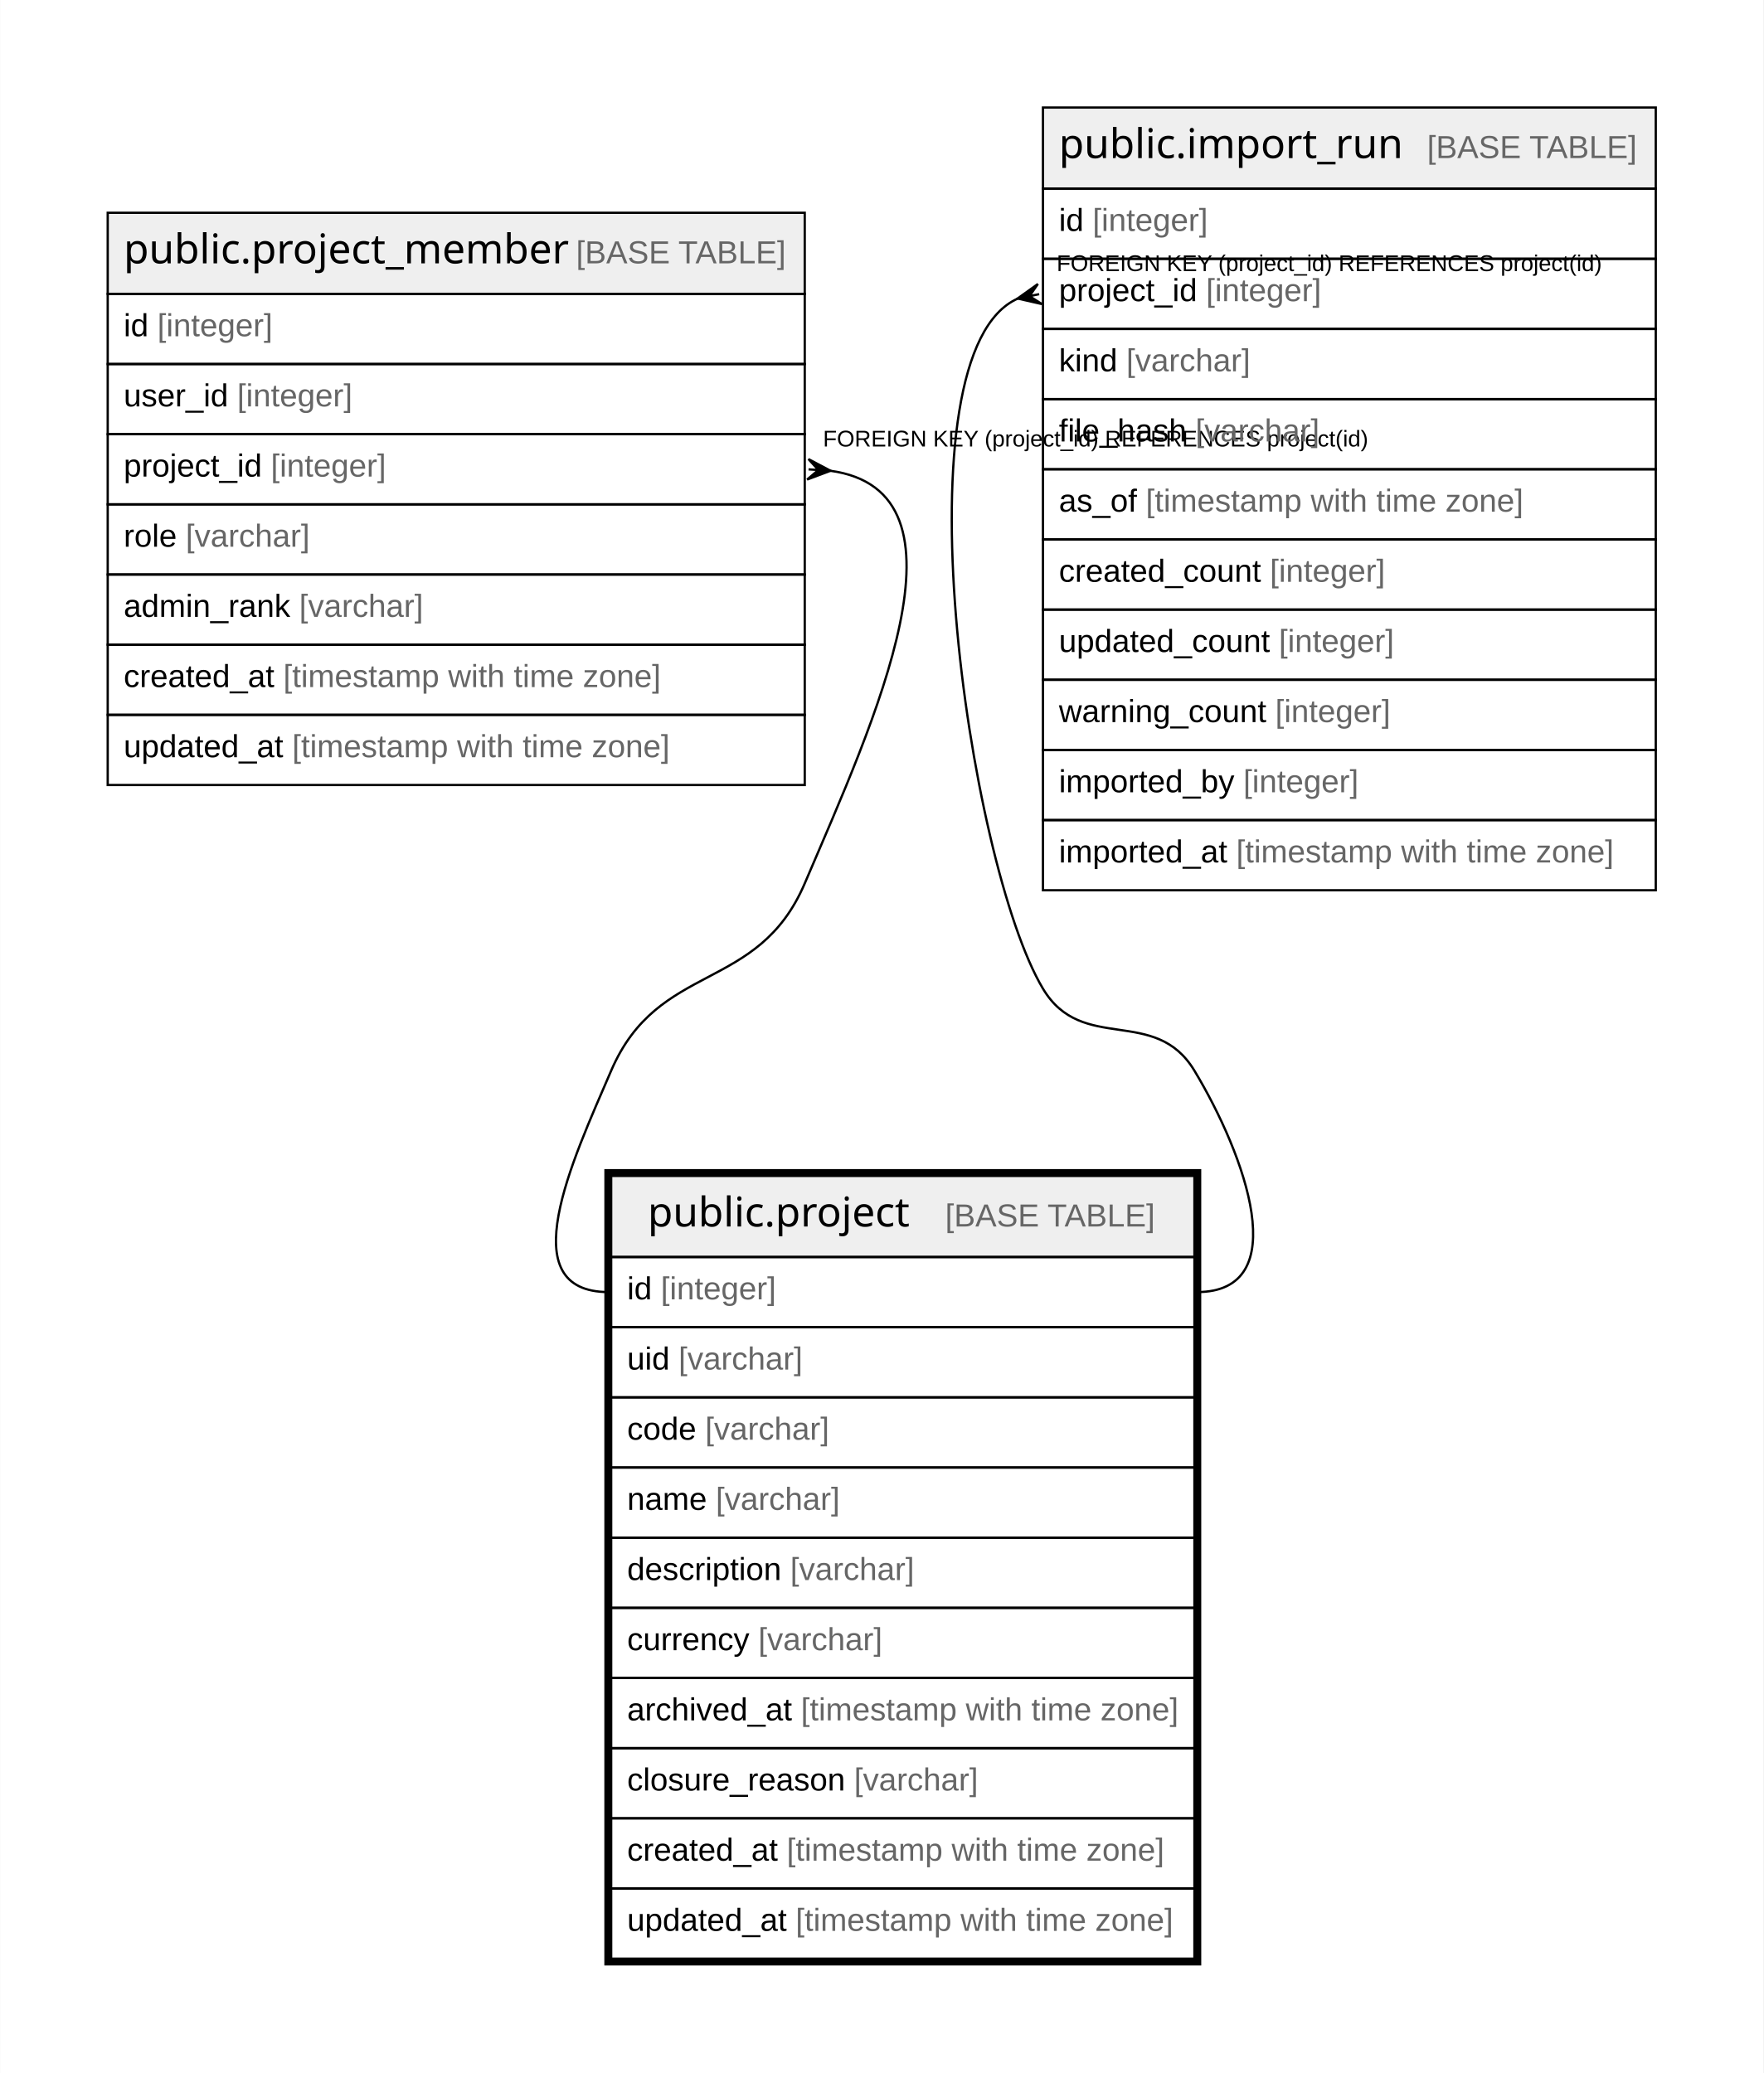
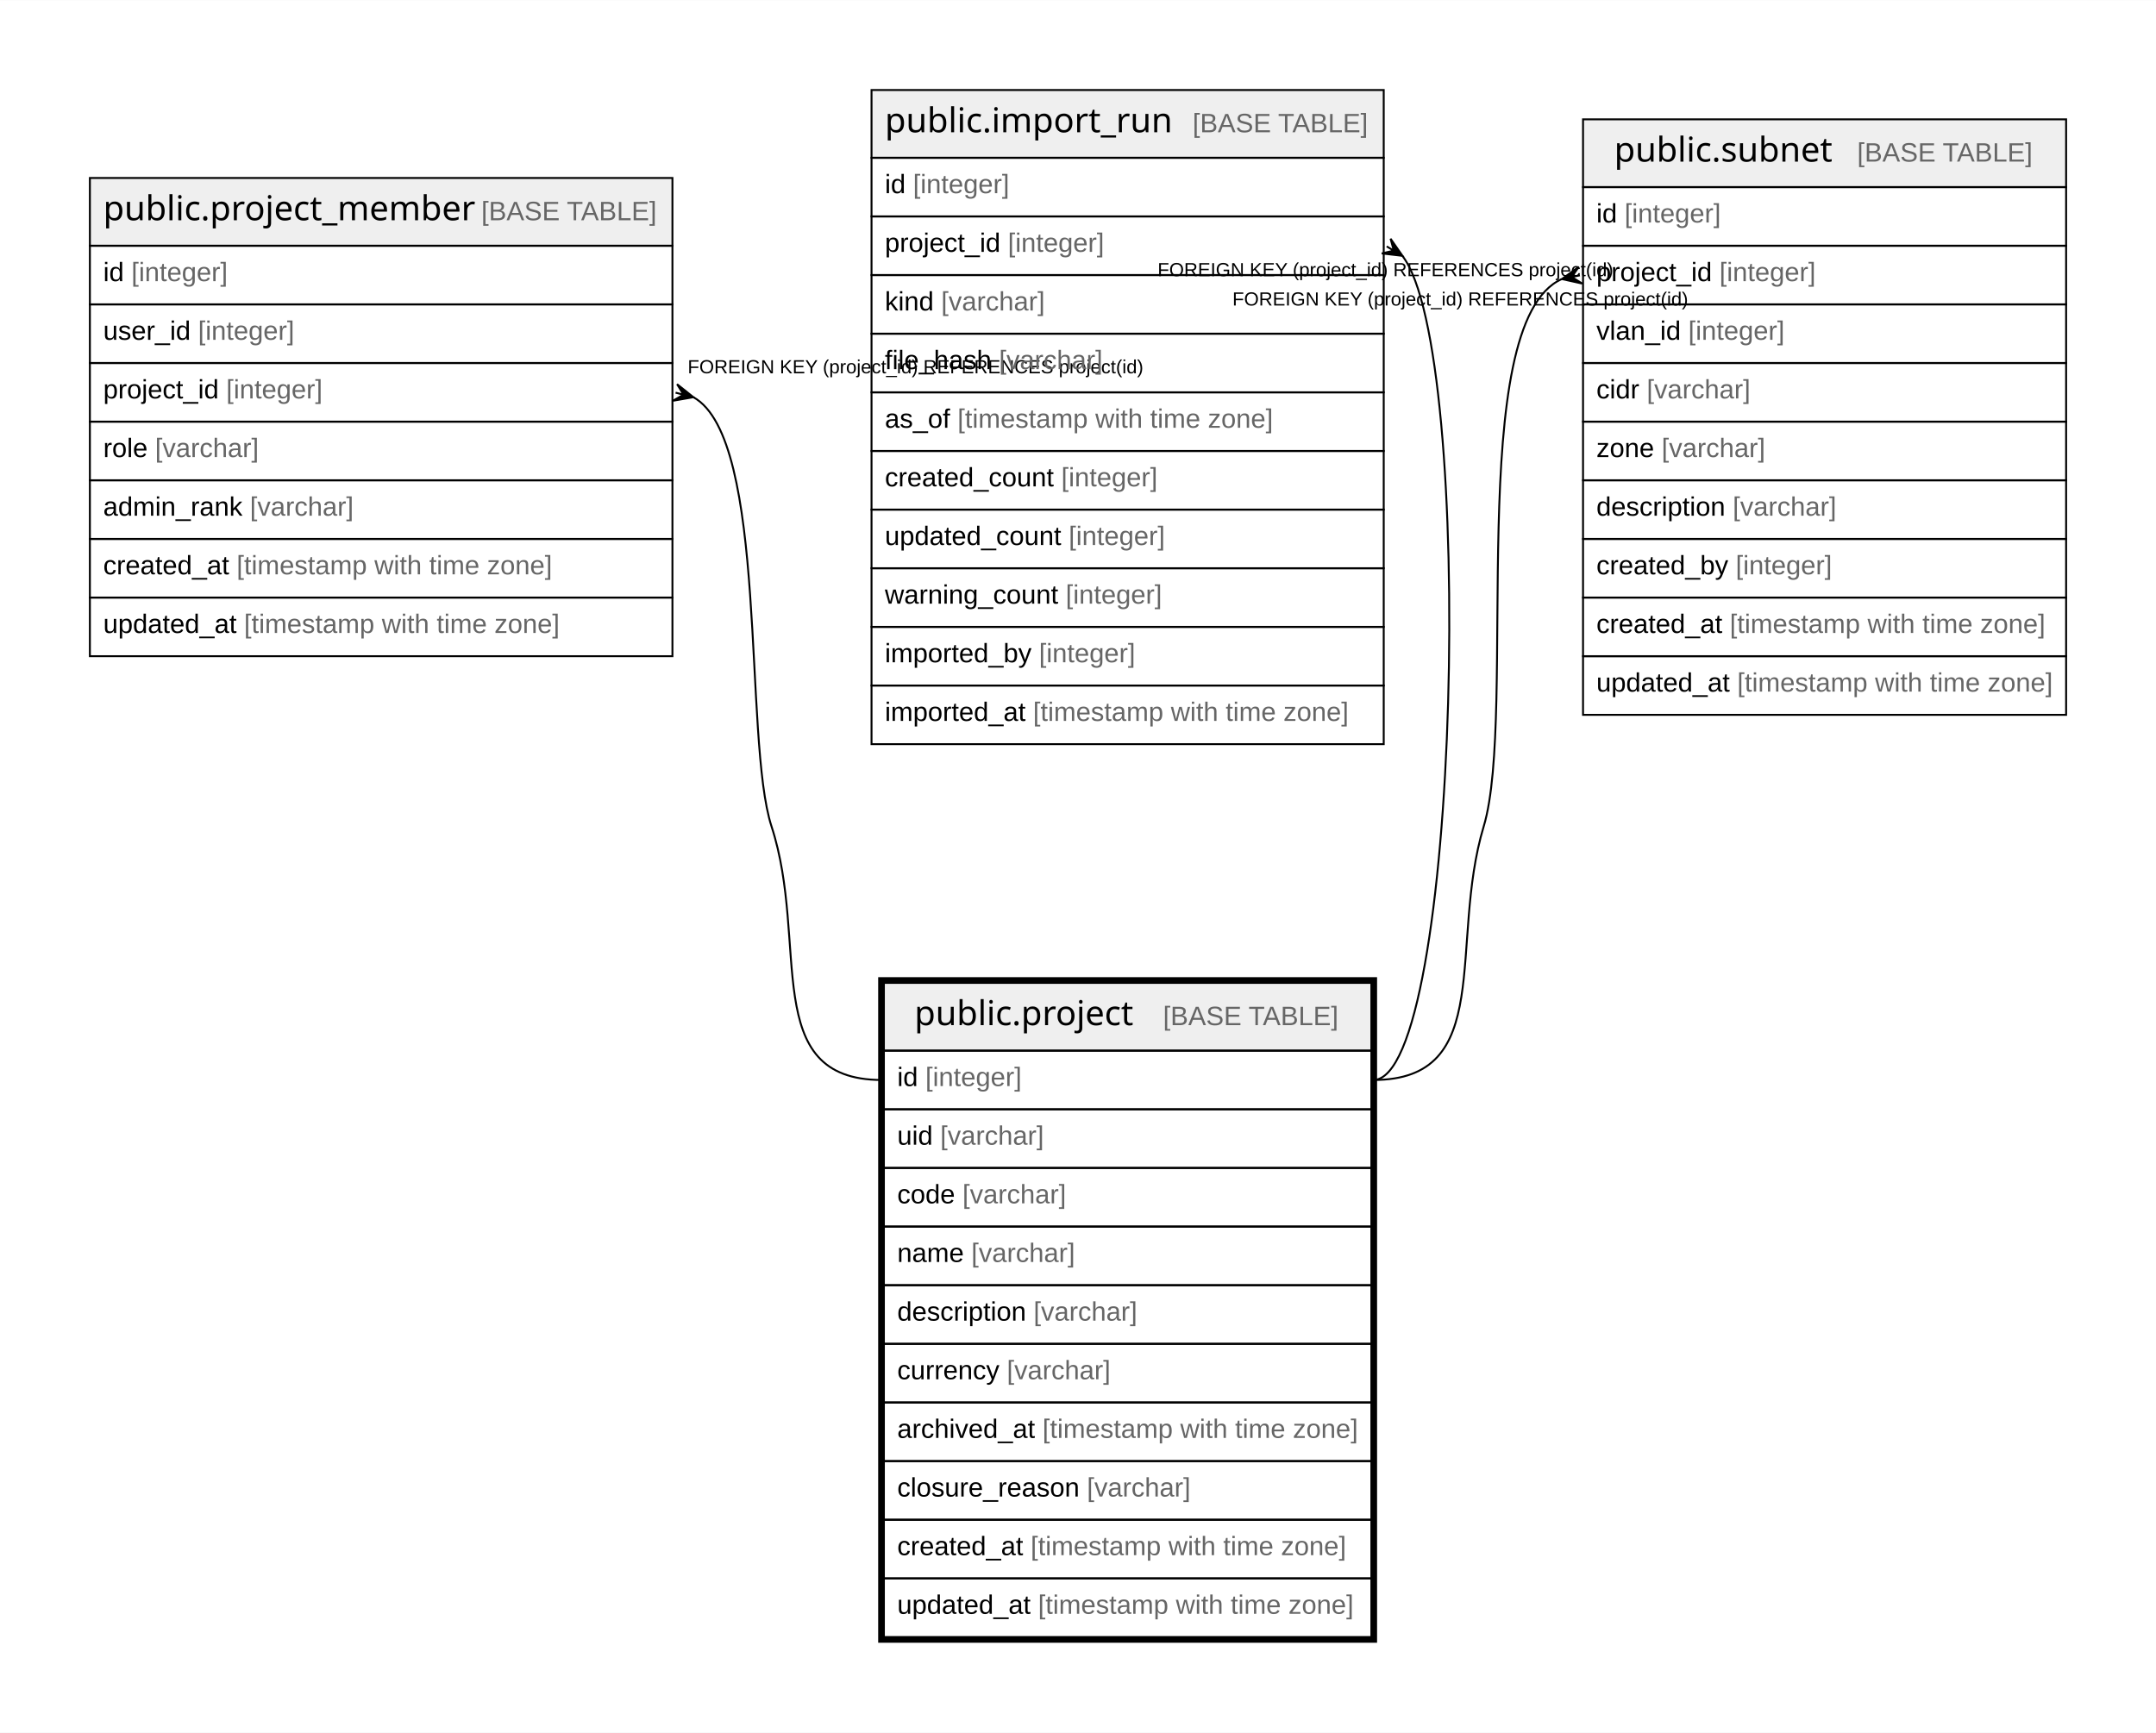
- <svg xmlns="http://www.w3.org/2000/svg" width="774pt" height="910pt" viewBox="0.00 0.00 773.85 910.00">
+ <svg xmlns="http://www.w3.org/2000/svg" width="1132pt" height="910pt" viewBox="0.00 0.00 1132.21 910.00">
  <g id="graph0" class="graph" transform="scale(1 1) rotate(0) translate(4 906)">
-     <polygon fill="white" stroke="none" points="-4,4 -4,-906 769.85,-906 769.85,4 -4,4" />
+     <polygon fill="white" stroke="none" points="-4,4 -4,-906 1128.21,-906 1128.21,4 -4,4" />
    <g id="node1" class="node">
-       <polygon fill="#efefef" stroke="none" points="264.17,-354.2 264.17,-389.8 520.16,-389.8 520.16,-354.2 264.17,-354.2" />
-       <polygon fill="none" stroke="black" points="264.17,-354.2 264.17,-389.8 520.16,-389.8 520.16,-354.2 264.17,-354.2" />
-       <text text-anchor="start" x="280.19" y="-367.6" font-family="Arial Bold" font-size="18.00">public.project</text>
-       <text text-anchor="start" x="379.65" y="-367.6" font-family="Arial" font-size="14.00">    </text>
-       <text text-anchor="start" x="410.77" y="-367.6" font-family="Arial" font-size="14.00" fill="#666666">[BASE TABLE]</text>
-       <polygon fill="none" stroke="black" points="264.17,-323.4 264.17,-354.2 520.16,-354.2 520.16,-323.4 264.17,-323.4" />
-       <text text-anchor="start" x="271.17" y="-335.6" font-family="Arial" font-size="14.00">id </text>
-       <text text-anchor="start" x="285.95" y="-335.6" font-family="Arial" font-size="14.00" fill="#666666">[integer]</text>
-       <polygon fill="none" stroke="black" points="264.17,-292.6 264.17,-323.4 520.16,-323.4 520.16,-292.6 264.17,-292.6" />
-       <text text-anchor="start" x="271.17" y="-304.8" font-family="Arial" font-size="14.00">uid </text>
-       <text text-anchor="start" x="293.74" y="-304.8" font-family="Arial" font-size="14.00" fill="#666666">[varchar]</text>
-       <polygon fill="none" stroke="black" points="264.17,-261.8 264.17,-292.6 520.16,-292.6 520.16,-261.8 264.17,-261.8" />
-       <text text-anchor="start" x="271.17" y="-274" font-family="Arial" font-size="14.00">code </text>
-       <text text-anchor="start" x="305.42" y="-274" font-family="Arial" font-size="14.00" fill="#666666">[varchar]</text>
-       <polygon fill="none" stroke="black" points="264.17,-231 264.17,-261.8 520.16,-261.8 520.16,-231 264.17,-231" />
-       <text text-anchor="start" x="271.17" y="-243.2" font-family="Arial" font-size="14.00">name </text>
-       <text text-anchor="start" x="310.08" y="-243.2" font-family="Arial" font-size="14.00" fill="#666666">[varchar]</text>
-       <polygon fill="none" stroke="black" points="264.17,-200.2 264.17,-231 520.16,-231 520.16,-200.2 264.17,-200.2" />
-       <text text-anchor="start" x="271.17" y="-212.4" font-family="Arial" font-size="14.00">description </text>
-       <text text-anchor="start" x="342.76" y="-212.4" font-family="Arial" font-size="14.00" fill="#666666">[varchar]</text>
-       <polygon fill="none" stroke="black" points="264.17,-169.4 264.17,-200.2 520.16,-200.2 520.16,-169.4 264.17,-169.4" />
-       <text text-anchor="start" x="271.17" y="-181.6" font-family="Arial" font-size="14.00">currency </text>
-       <text text-anchor="start" x="328.74" y="-181.6" font-family="Arial" font-size="14.00" fill="#666666">[varchar]</text>
-       <polygon fill="none" stroke="black" points="264.17,-138.6 264.17,-169.4 520.16,-169.4 520.16,-138.6 264.17,-138.6" />
-       <text text-anchor="start" x="271.17" y="-150.8" font-family="Arial" font-size="14.00">archived_at </text>
-       <text text-anchor="start" x="347.44" y="-150.8" font-family="Arial" font-size="14.00" fill="#666666">[timestamp with time zone]</text>
-       <polygon fill="none" stroke="black" points="264.17,-107.8 264.17,-138.6 520.16,-138.6 520.16,-107.8 264.17,-107.8" />
-       <text text-anchor="start" x="271.17" y="-120" font-family="Arial" font-size="14.00">closure_reason </text>
-       <text text-anchor="start" x="370.78" y="-120" font-family="Arial" font-size="14.00" fill="#666666">[varchar]</text>
-       <polygon fill="none" stroke="black" points="264.17,-77 264.17,-107.8 520.16,-107.8 520.16,-77 264.17,-77" />
-       <text text-anchor="start" x="271.17" y="-89.2" font-family="Arial" font-size="14.00">created_at </text>
-       <text text-anchor="start" x="341.22" y="-89.2" font-family="Arial" font-size="14.00" fill="#666666">[timestamp with time zone]</text>
-       <polygon fill="none" stroke="black" points="264.17,-46.2 264.17,-77 520.16,-77 520.16,-46.2 264.17,-46.2" />
-       <text text-anchor="start" x="271.17" y="-58.4" font-family="Arial" font-size="14.00">updated_at </text>
-       <text text-anchor="start" x="345.13" y="-58.4" font-family="Arial" font-size="14.00" fill="#666666">[timestamp with time zone]</text>
-       <polygon fill="none" stroke="black" stroke-width="3" points="262.67,-44.7 262.67,-391.3 521.66,-391.3 521.66,-44.7 262.67,-44.7" />
+       <polygon fill="#efefef" stroke="none" points="460.17,-354.2 460.17,-389.8 716.16,-389.8 716.16,-354.2 460.17,-354.2" />
+       <polygon fill="none" stroke="black" points="460.17,-354.2 460.17,-389.8 716.16,-389.8 716.16,-354.2 460.17,-354.2" />
+       <text text-anchor="start" x="476.19" y="-367.6" font-family="Arial Bold" font-size="18.00">public.project</text>
+       <text text-anchor="start" x="575.65" y="-367.6" font-family="Arial" font-size="14.00">    </text>
+       <text text-anchor="start" x="606.77" y="-367.6" font-family="Arial" font-size="14.00" fill="#666666">[BASE TABLE]</text>
+       <polygon fill="none" stroke="black" points="460.17,-323.4 460.17,-354.2 716.16,-354.2 716.16,-323.4 460.17,-323.4" />
+       <text text-anchor="start" x="467.17" y="-335.6" font-family="Arial" font-size="14.00">id </text>
+       <text text-anchor="start" x="481.95" y="-335.6" font-family="Arial" font-size="14.00" fill="#666666">[integer]</text>
+       <polygon fill="none" stroke="black" points="460.17,-292.6 460.17,-323.4 716.16,-323.4 716.16,-292.6 460.17,-292.6" />
+       <text text-anchor="start" x="467.17" y="-304.8" font-family="Arial" font-size="14.00">uid </text>
+       <text text-anchor="start" x="489.74" y="-304.8" font-family="Arial" font-size="14.00" fill="#666666">[varchar]</text>
+       <polygon fill="none" stroke="black" points="460.17,-261.8 460.17,-292.6 716.16,-292.6 716.16,-261.8 460.17,-261.8" />
+       <text text-anchor="start" x="467.17" y="-274" font-family="Arial" font-size="14.00">code </text>
+       <text text-anchor="start" x="501.42" y="-274" font-family="Arial" font-size="14.00" fill="#666666">[varchar]</text>
+       <polygon fill="none" stroke="black" points="460.17,-231 460.17,-261.8 716.16,-261.8 716.16,-231 460.17,-231" />
+       <text text-anchor="start" x="467.17" y="-243.2" font-family="Arial" font-size="14.00">name </text>
+       <text text-anchor="start" x="506.08" y="-243.2" font-family="Arial" font-size="14.00" fill="#666666">[varchar]</text>
+       <polygon fill="none" stroke="black" points="460.17,-200.2 460.17,-231 716.16,-231 716.16,-200.2 460.17,-200.2" />
+       <text text-anchor="start" x="467.17" y="-212.4" font-family="Arial" font-size="14.00">description </text>
+       <text text-anchor="start" x="538.76" y="-212.4" font-family="Arial" font-size="14.00" fill="#666666">[varchar]</text>
+       <polygon fill="none" stroke="black" points="460.17,-169.4 460.17,-200.2 716.16,-200.2 716.16,-169.4 460.17,-169.4" />
+       <text text-anchor="start" x="467.17" y="-181.6" font-family="Arial" font-size="14.00">currency </text>
+       <text text-anchor="start" x="524.74" y="-181.6" font-family="Arial" font-size="14.00" fill="#666666">[varchar]</text>
+       <polygon fill="none" stroke="black" points="460.17,-138.6 460.17,-169.4 716.16,-169.4 716.16,-138.6 460.17,-138.6" />
+       <text text-anchor="start" x="467.17" y="-150.8" font-family="Arial" font-size="14.00">archived_at </text>
+       <text text-anchor="start" x="543.44" y="-150.8" font-family="Arial" font-size="14.00" fill="#666666">[timestamp with time zone]</text>
+       <polygon fill="none" stroke="black" points="460.17,-107.8 460.17,-138.6 716.16,-138.6 716.16,-107.8 460.17,-107.8" />
+       <text text-anchor="start" x="467.17" y="-120" font-family="Arial" font-size="14.00">closure_reason </text>
+       <text text-anchor="start" x="566.78" y="-120" font-family="Arial" font-size="14.00" fill="#666666">[varchar]</text>
+       <polygon fill="none" stroke="black" points="460.17,-77 460.17,-107.8 716.16,-107.8 716.16,-77 460.17,-77" />
+       <text text-anchor="start" x="467.17" y="-89.2" font-family="Arial" font-size="14.00">created_at </text>
+       <text text-anchor="start" x="537.22" y="-89.2" font-family="Arial" font-size="14.00" fill="#666666">[timestamp with time zone]</text>
+       <polygon fill="none" stroke="black" points="460.17,-46.2 460.17,-77 716.16,-77 716.16,-46.2 460.17,-46.2" />
+       <text text-anchor="start" x="467.17" y="-58.4" font-family="Arial" font-size="14.00">updated_at </text>
+       <text text-anchor="start" x="541.13" y="-58.4" font-family="Arial" font-size="14.00" fill="#666666">[timestamp with time zone]</text>
+       <polygon fill="none" stroke="black" stroke-width="3" points="458.67,-44.7 458.67,-391.3 717.66,-391.3 717.66,-44.7 458.67,-44.7" />
    </g>
    <g id="node2" class="node">
      <polygon fill="#efefef" stroke="none" points="43.2,-777 43.2,-812.6 349.13,-812.6 349.13,-777 43.2,-777" />
      <polygon fill="none" stroke="black" points="43.2,-777 43.2,-812.6 349.13,-812.6 349.13,-777 43.2,-777" />
      <text text-anchor="start" x="50.2" y="-790.4" font-family="Arial Bold" font-size="18.00">public.project_member</text>
      <text text-anchor="start" x="217.64" y="-790.4" font-family="Arial" font-size="14.00">    </text>
      <text text-anchor="start" x="248.76" y="-790.4" font-family="Arial" font-size="14.00" fill="#666666">[BASE TABLE]</text>
      <polygon fill="none" stroke="black" points="43.2,-746.2 43.2,-777 349.13,-777 349.13,-746.2 43.2,-746.2" />
      <text text-anchor="start" x="50.2" y="-758.4" font-family="Arial" font-size="14.00">id </text>
      <text text-anchor="start" x="64.99" y="-758.4" font-family="Arial" font-size="14.00" fill="#666666">[integer]</text>
      <polygon fill="none" stroke="black" points="43.2,-715.4 43.2,-746.2 349.13,-746.2 349.13,-715.4 43.2,-715.4" />
      <text text-anchor="start" x="50.2" y="-727.6" font-family="Arial" font-size="14.00">user_id </text>
      <text text-anchor="start" x="100.01" y="-727.6" font-family="Arial" font-size="14.00" fill="#666666">[integer]</text>
      <polygon fill="none" stroke="black" points="43.2,-684.6 43.2,-715.4 349.13,-715.4 349.13,-684.6 43.2,-684.6" />
      <text text-anchor="start" x="50.2" y="-696.8" font-family="Arial" font-size="14.00">project_id </text>
      <text text-anchor="start" x="114.79" y="-696.8" font-family="Arial" font-size="14.00" fill="#666666">[integer]</text>
      <polygon fill="none" stroke="black" points="43.2,-653.8 43.2,-684.6 349.13,-684.6 349.13,-653.8 43.2,-653.8" />
      <text text-anchor="start" x="50.2" y="-666" font-family="Arial" font-size="14.00">role </text>
      <text text-anchor="start" x="77.43" y="-666" font-family="Arial" font-size="14.00" fill="#666666">[varchar]</text>
      <polygon fill="none" stroke="black" points="43.2,-623 43.2,-653.8 349.13,-653.8 349.13,-623 43.2,-623" />
      <text text-anchor="start" x="50.2" y="-635.2" font-family="Arial" font-size="14.00">admin_rank </text>
      <text text-anchor="start" x="127.24" y="-635.2" font-family="Arial" font-size="14.00" fill="#666666">[varchar]</text>
      <polygon fill="none" stroke="black" points="43.2,-592.2 43.2,-623 349.13,-623 349.13,-592.2 43.2,-592.2" />
      <text text-anchor="start" x="50.2" y="-604.4" font-family="Arial" font-size="14.00">created_at </text>
      <text text-anchor="start" x="120.25" y="-604.4" font-family="Arial" font-size="14.00" fill="#666666">[timestamp with time zone]</text>
      <polygon fill="none" stroke="black" points="43.2,-561.4 43.2,-592.2 349.13,-592.2 349.13,-561.4 43.2,-561.4" />
      <text text-anchor="start" x="50.2" y="-573.6" font-family="Arial" font-size="14.00">updated_at </text>
      <text text-anchor="start" x="124.16" y="-573.6" font-family="Arial" font-size="14.00" fill="#666666">[timestamp with time zone]</text>
    </g>
    <g id="edge1" class="edge">
-       <path fill="none" stroke="black" d="M360.24,-699.36C426.47,-690.41 379.44,-589.17 349.13,-518.2 328.49,-469.88 284.92,-484.27 264.17,-436 247.1,-396.31 219.97,-338.8 263.17,-338.8" />
-       <polygon fill="black" stroke="black" points="360.44,-699.35 350.18,-695.49 355.12,-699.69 350.8,-699.96 350.8,-699.96 350.8,-699.96 355.12,-699.69 350.75,-704.47 360.44,-699.35" />
+       <path fill="none" stroke="black" d="M360.1,-697.46C399.82,-675.52 386.19,-517.89 401.16,-472 421.2,-410.62 394.6,-338.8 459.17,-338.8" />
+       <polygon fill="black" stroke="black" points="360.14,-697.45 349.34,-695.56 354.97,-698.76 350.78,-699.83 350.78,-699.83 350.78,-699.83 354.97,-698.76 351.57,-704.28 360.14,-697.45" />
      <text text-anchor="start" x="357.13" y="-710" font-family="Arial" font-size="10.00">FOREIGN KEY (project_id) REFERENCES project(id)</text>
    </g>
    <g id="node3" class="node">
      <polygon fill="#efefef" stroke="none" points="453.68,-823.2 453.68,-858.8 722.65,-858.8 722.65,-823.2 453.68,-823.2" />
      <polygon fill="none" stroke="black" points="453.68,-823.2 453.68,-858.8 722.65,-858.8 722.65,-823.2 453.68,-823.2" />
      <text text-anchor="start" x="460.68" y="-836.6" font-family="Arial Bold" font-size="18.00">public.import_run</text>
      <text text-anchor="start" x="591.16" y="-836.6" font-family="Arial" font-size="14.00">    </text>
      <text text-anchor="start" x="622.28" y="-836.6" font-family="Arial" font-size="14.00" fill="#666666">[BASE TABLE]</text>
      <polygon fill="none" stroke="black" points="453.68,-792.4 453.68,-823.2 722.65,-823.2 722.65,-792.4 453.68,-792.4" />
      <text text-anchor="start" x="460.68" y="-804.6" font-family="Arial" font-size="14.00">id </text>
      <text text-anchor="start" x="475.47" y="-804.6" font-family="Arial" font-size="14.00" fill="#666666">[integer]</text>
      <polygon fill="none" stroke="black" points="453.68,-761.6 453.68,-792.4 722.65,-792.4 722.65,-761.6 453.68,-761.6" />
      <text text-anchor="start" x="460.68" y="-773.8" font-family="Arial" font-size="14.00">project_id </text>
      <text text-anchor="start" x="525.27" y="-773.8" font-family="Arial" font-size="14.00" fill="#666666">[integer]</text>
      <polygon fill="none" stroke="black" points="453.68,-730.8 453.68,-761.6 722.65,-761.6 722.65,-730.8 453.68,-730.8" />
      <text text-anchor="start" x="460.68" y="-743" font-family="Arial" font-size="14.00">kind </text>
      <text text-anchor="start" x="490.25" y="-743" font-family="Arial" font-size="14.00" fill="#666666">[varchar]</text>
      <polygon fill="none" stroke="black" points="453.68,-700 453.68,-730.8 722.65,-730.8 722.65,-700 453.68,-700" />
      <text text-anchor="start" x="460.68" y="-712.2" font-family="Arial" font-size="14.00">file_hash </text>
      <text text-anchor="start" x="520.61" y="-712.2" font-family="Arial" font-size="14.00" fill="#666666">[varchar]</text>
      <polygon fill="none" stroke="black" points="453.68,-669.2 453.68,-700 722.65,-700 722.65,-669.2 453.68,-669.2" />
      <text text-anchor="start" x="460.68" y="-681.4" font-family="Arial" font-size="14.00">as_of </text>
      <text text-anchor="start" x="498.82" y="-681.4" font-family="Arial" font-size="14.00" fill="#666666">[timestamp with time zone]</text>
      <polygon fill="none" stroke="black" points="453.68,-638.4 453.68,-669.2 722.65,-669.2 722.65,-638.4 453.68,-638.4" />
      <text text-anchor="start" x="460.68" y="-650.6" font-family="Arial" font-size="14.00">created_count </text>
      <text text-anchor="start" x="553.3" y="-650.6" font-family="Arial" font-size="14.00" fill="#666666">[integer]</text>
      <polygon fill="none" stroke="black" points="453.68,-607.6 453.68,-638.4 722.65,-638.4 722.65,-607.6 453.68,-607.6" />
      <text text-anchor="start" x="460.68" y="-619.8" font-family="Arial" font-size="14.00">updated_count </text>
      <text text-anchor="start" x="557.21" y="-619.8" font-family="Arial" font-size="14.00" fill="#666666">[integer]</text>
      <polygon fill="none" stroke="black" points="453.68,-576.8 453.68,-607.6 722.65,-607.6 722.65,-576.8 453.68,-576.8" />
      <text text-anchor="start" x="460.68" y="-589" font-family="Arial" font-size="14.00">warning_count </text>
      <text text-anchor="start" x="555.63" y="-589" font-family="Arial" font-size="14.00" fill="#666666">[integer]</text>
      <polygon fill="none" stroke="black" points="453.68,-546 453.68,-576.8 722.65,-576.8 722.65,-546 453.68,-546" />
      <text text-anchor="start" x="460.68" y="-558.2" font-family="Arial" font-size="14.00">imported_by </text>
      <text text-anchor="start" x="541.61" y="-558.2" font-family="Arial" font-size="14.00" fill="#666666">[integer]</text>
      <polygon fill="none" stroke="black" points="453.68,-515.2 453.68,-546 722.65,-546 722.65,-515.2 453.68,-515.2" />
      <text text-anchor="start" x="460.68" y="-527.4" font-family="Arial" font-size="14.00">imported_at </text>
      <text text-anchor="start" x="538.5" y="-527.4" font-family="Arial" font-size="14.00" fill="#666666">[timestamp with time zone]</text>
    </g>
    <g id="edge2" class="edge">
-       <path fill="none" stroke="black" d="M442.79,-775C388.49,-751.49 420.73,-527.1 453.68,-472 470.92,-443.16 502.82,-464.78 520.16,-436 542.46,-399 564.36,-338.8 521.16,-338.8" />
-       <polygon fill="black" stroke="black" points="442.55,-774.96 451.46,-781.34 447.78,-776.01 452.02,-776.87 452.02,-776.87 452.02,-776.87 447.78,-776.01 453.24,-772.52 442.55,-774.96" />
-       <text text-anchor="start" x="459.68" y="-787" font-family="Arial" font-size="10.00">FOREIGN KEY (project_id) REFERENCES project(id)</text>
+       <path fill="none" stroke="black" d="M732.38,-771.77C771.33,-722.33 762.72,-338.8 717.16,-338.8" />
+       <polygon fill="black" stroke="black" points="732.52,-771.69 721.63,-772.97 727.94,-774.43 724.22,-776.66 724.22,-776.66 724.22,-776.66 727.94,-774.43 726.25,-780.69 732.52,-771.69" />
+       <text text-anchor="start" x="603.9" y="-761" font-family="Arial" font-size="10.00">FOREIGN KEY (project_id) REFERENCES project(id)</text>
+     </g>
+     <g id="node4" class="node">
+       <polygon fill="#efefef" stroke="none" points="827.32,-807.8 827.32,-843.4 1081.01,-843.4 1081.01,-807.8 827.32,-807.8" />
+       <polygon fill="none" stroke="black" points="827.32,-807.8 827.32,-843.4 1081.01,-843.4 1081.01,-807.8 827.32,-807.8" />
+       <text text-anchor="start" x="843.68" y="-821.2" font-family="Arial Bold" font-size="18.00">public.subnet</text>
+       <text text-anchor="start" x="940.16" y="-821.2" font-family="Arial" font-size="14.00">    </text>
+       <text text-anchor="start" x="971.28" y="-821.2" font-family="Arial" font-size="14.00" fill="#666666">[BASE TABLE]</text>
+       <polygon fill="none" stroke="black" points="827.32,-777 827.32,-807.8 1081.01,-807.8 1081.01,-777 827.32,-777" />
+       <text text-anchor="start" x="834.32" y="-789.2" font-family="Arial" font-size="14.00">id </text>
+       <text text-anchor="start" x="849.11" y="-789.2" font-family="Arial" font-size="14.00" fill="#666666">[integer]</text>
+       <polygon fill="none" stroke="black" points="827.32,-746.2 827.32,-777 1081.01,-777 1081.01,-746.2 827.32,-746.2" />
+       <text text-anchor="start" x="834.32" y="-758.4" font-family="Arial" font-size="14.00">project_id </text>
+       <text text-anchor="start" x="898.92" y="-758.4" font-family="Arial" font-size="14.00" fill="#666666">[integer]</text>
+       <polygon fill="none" stroke="black" points="827.32,-715.4 827.32,-746.2 1081.01,-746.2 1081.01,-715.4 827.32,-715.4" />
+       <text text-anchor="start" x="834.32" y="-727.6" font-family="Arial" font-size="14.00">vlan_id </text>
+       <text text-anchor="start" x="882.58" y="-727.6" font-family="Arial" font-size="14.00" fill="#666666">[integer]</text>
+       <polygon fill="none" stroke="black" points="827.32,-684.6 827.32,-715.4 1081.01,-715.4 1081.01,-684.6 827.32,-684.6" />
+       <text text-anchor="start" x="834.32" y="-696.8" font-family="Arial" font-size="14.00">cidr </text>
+       <text text-anchor="start" x="860.77" y="-696.8" font-family="Arial" font-size="14.00" fill="#666666">[varchar]</text>
+       <polygon fill="none" stroke="black" points="827.32,-653.8 827.32,-684.6 1081.01,-684.6 1081.01,-653.8 827.32,-653.8" />
+       <text text-anchor="start" x="834.32" y="-666" font-family="Arial" font-size="14.00">zone </text>
+       <text text-anchor="start" x="868.57" y="-666" font-family="Arial" font-size="14.00" fill="#666666">[varchar]</text>
+       <polygon fill="none" stroke="black" points="827.32,-623 827.32,-653.8 1081.01,-653.8 1081.01,-623 827.32,-623" />
+       <text text-anchor="start" x="834.32" y="-635.2" font-family="Arial" font-size="14.00">description </text>
+       <text text-anchor="start" x="905.92" y="-635.2" font-family="Arial" font-size="14.00" fill="#666666">[varchar]</text>
+       <polygon fill="none" stroke="black" points="827.32,-592.2 827.32,-623 1081.01,-623 1081.01,-592.2 827.32,-592.2" />
+       <text text-anchor="start" x="834.32" y="-604.4" font-family="Arial" font-size="14.00">created_by </text>
+       <text text-anchor="start" x="907.48" y="-604.4" font-family="Arial" font-size="14.00" fill="#666666">[integer]</text>
+       <polygon fill="none" stroke="black" points="827.32,-561.4 827.32,-592.2 1081.01,-592.2 1081.01,-561.4 827.32,-561.4" />
+       <text text-anchor="start" x="834.32" y="-573.6" font-family="Arial" font-size="14.00">created_at </text>
+       <text text-anchor="start" x="904.37" y="-573.6" font-family="Arial" font-size="14.00" fill="#666666">[timestamp with time zone]</text>
+       <polygon fill="none" stroke="black" points="827.32,-530.6 827.32,-561.4 1081.01,-561.4 1081.01,-530.6 827.32,-530.6" />
+       <text text-anchor="start" x="834.32" y="-542.8" font-family="Arial" font-size="14.00">updated_at </text>
+       <text text-anchor="start" x="908.28" y="-542.8" font-family="Arial" font-size="14.00" fill="#666666">[timestamp with time zone]</text>
+     </g>
+     <g id="edge3" class="edge">
+       <path fill="none" stroke="black" d="M816.14,-759.49C764.55,-736.41 792.96,-531.03 775.16,-472 756.53,-410.18 781.73,-338.8 717.16,-338.8" />
+       <polygon fill="black" stroke="black" points="816.21,-759.5 825.08,-765.94 821.43,-760.58 825.67,-761.46 825.67,-761.46 825.67,-761.46 821.43,-760.58 826.91,-757.13 816.21,-759.5" />
+       <text text-anchor="start" x="643.2" y="-745.6" font-family="Arial" font-size="10.00">FOREIGN KEY (project_id) REFERENCES project(id)</text>
    </g>
  </g>
</svg>
